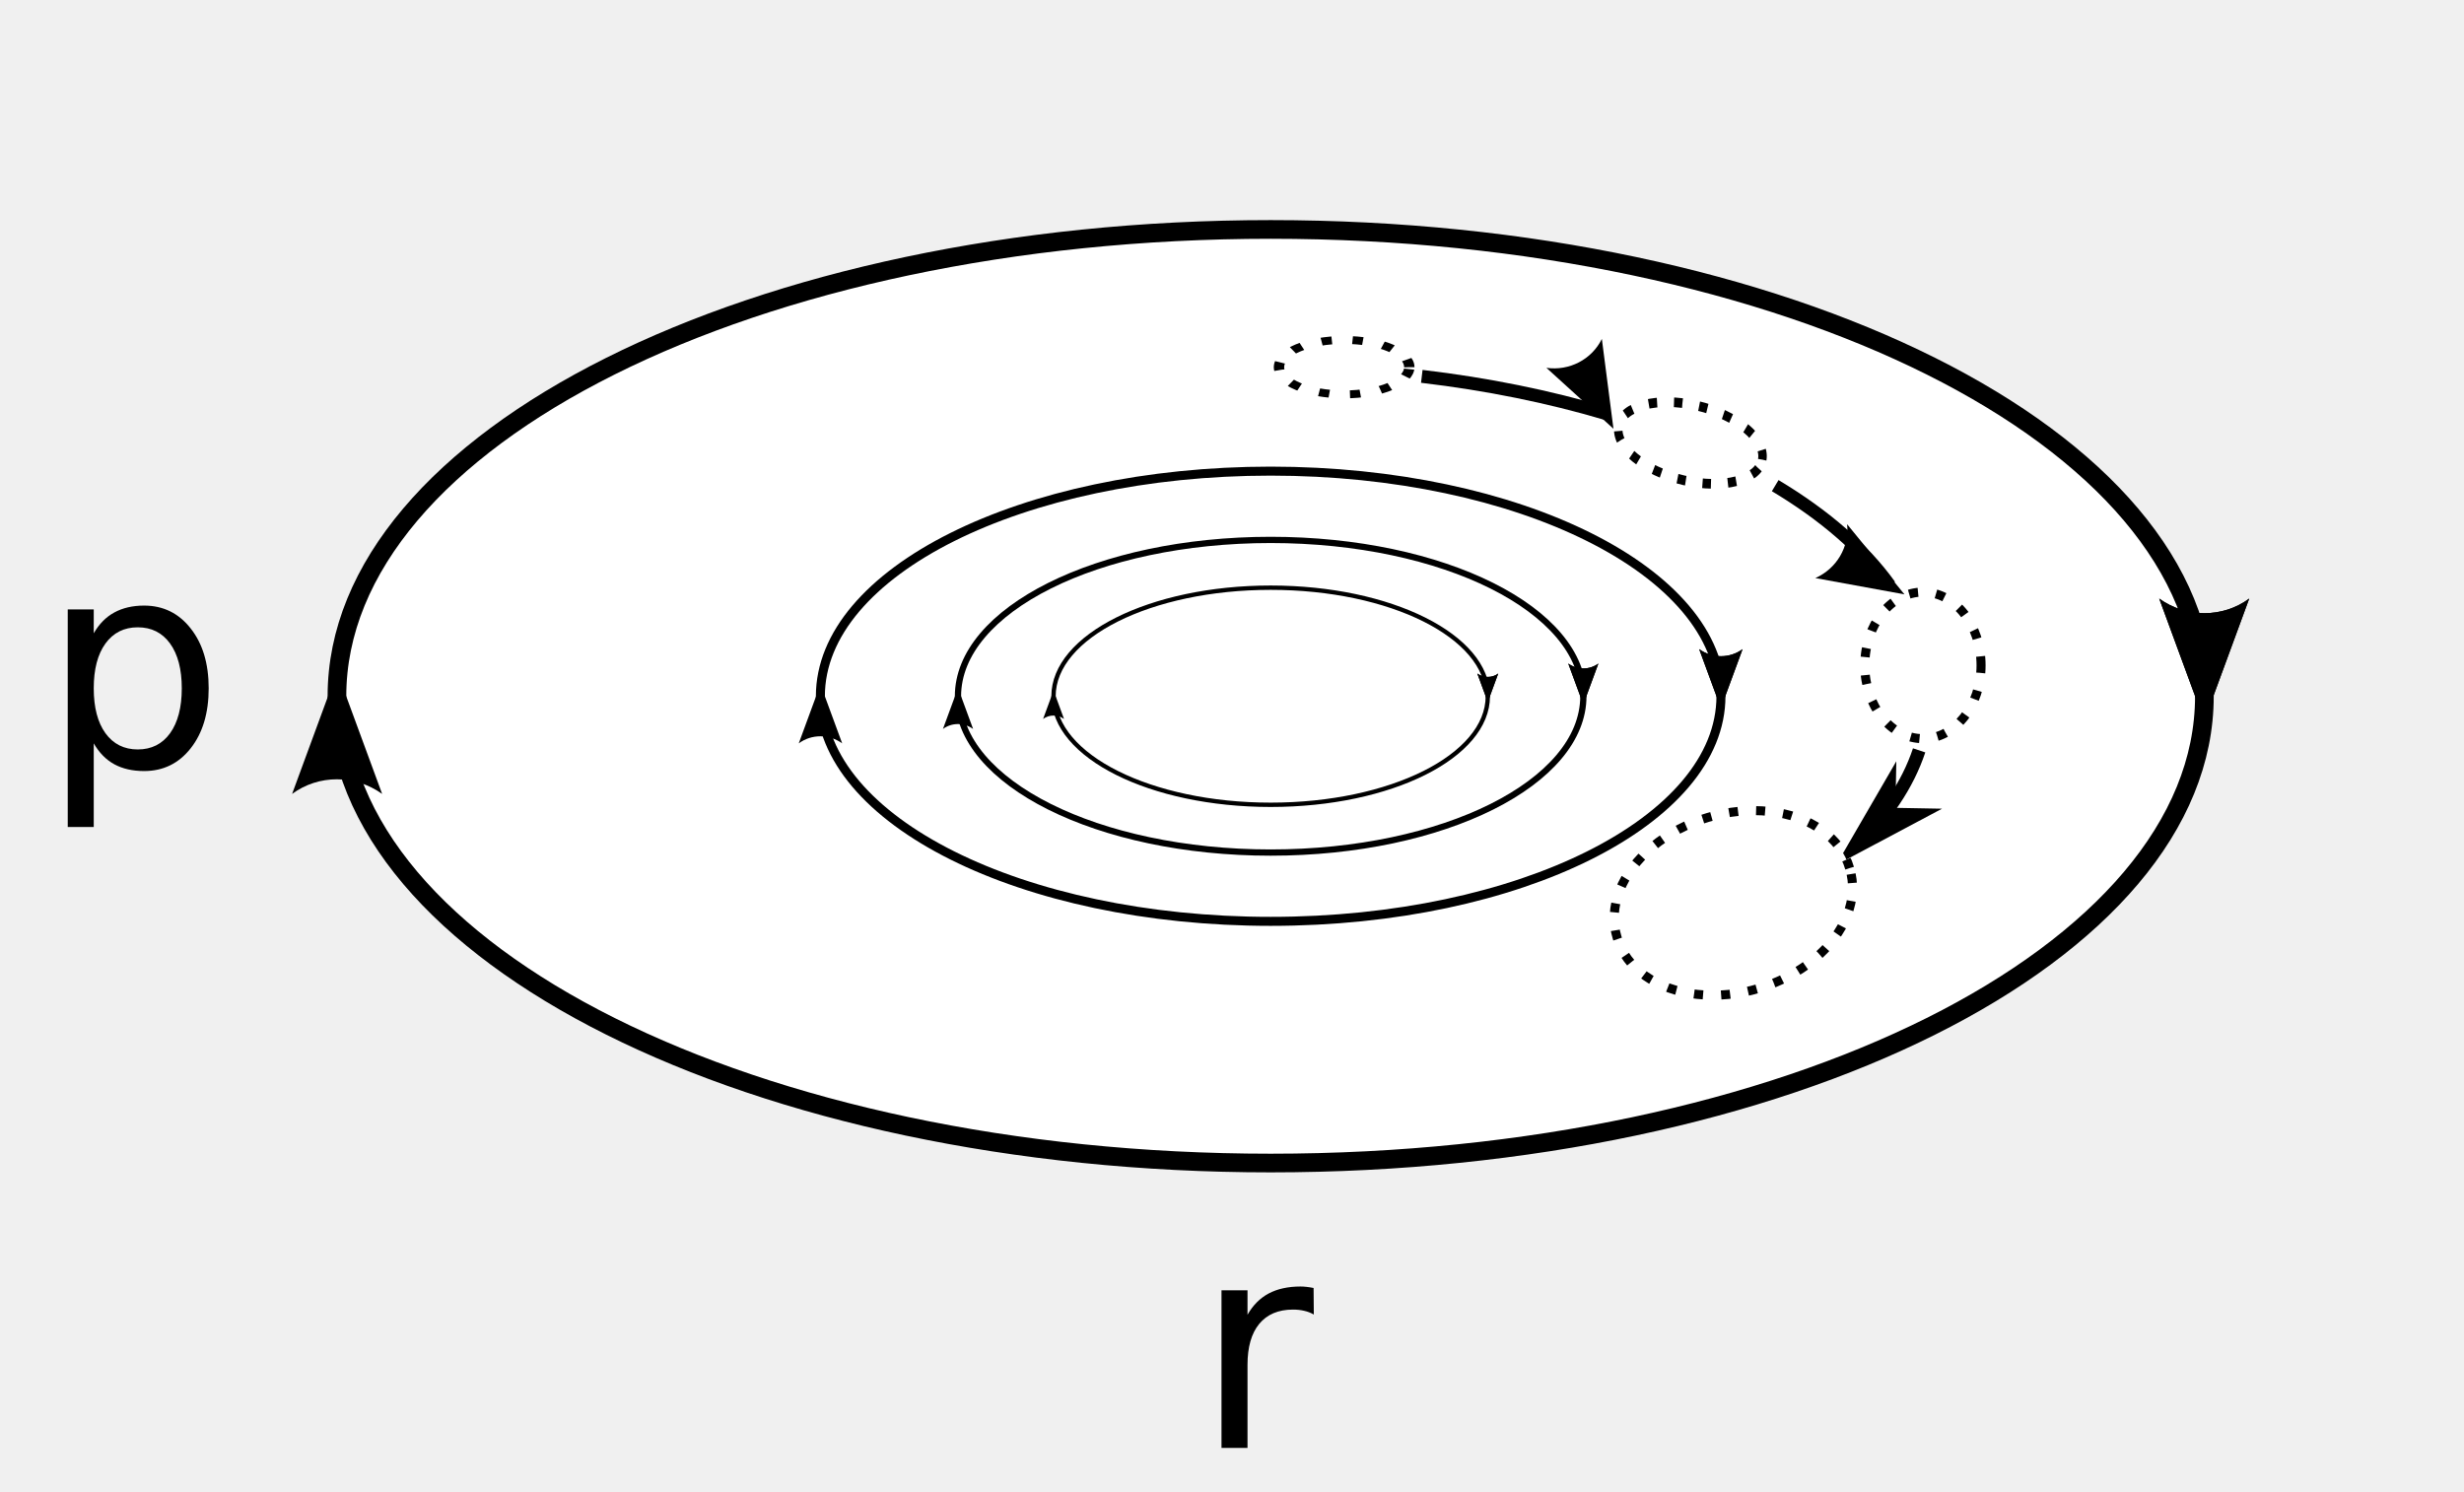
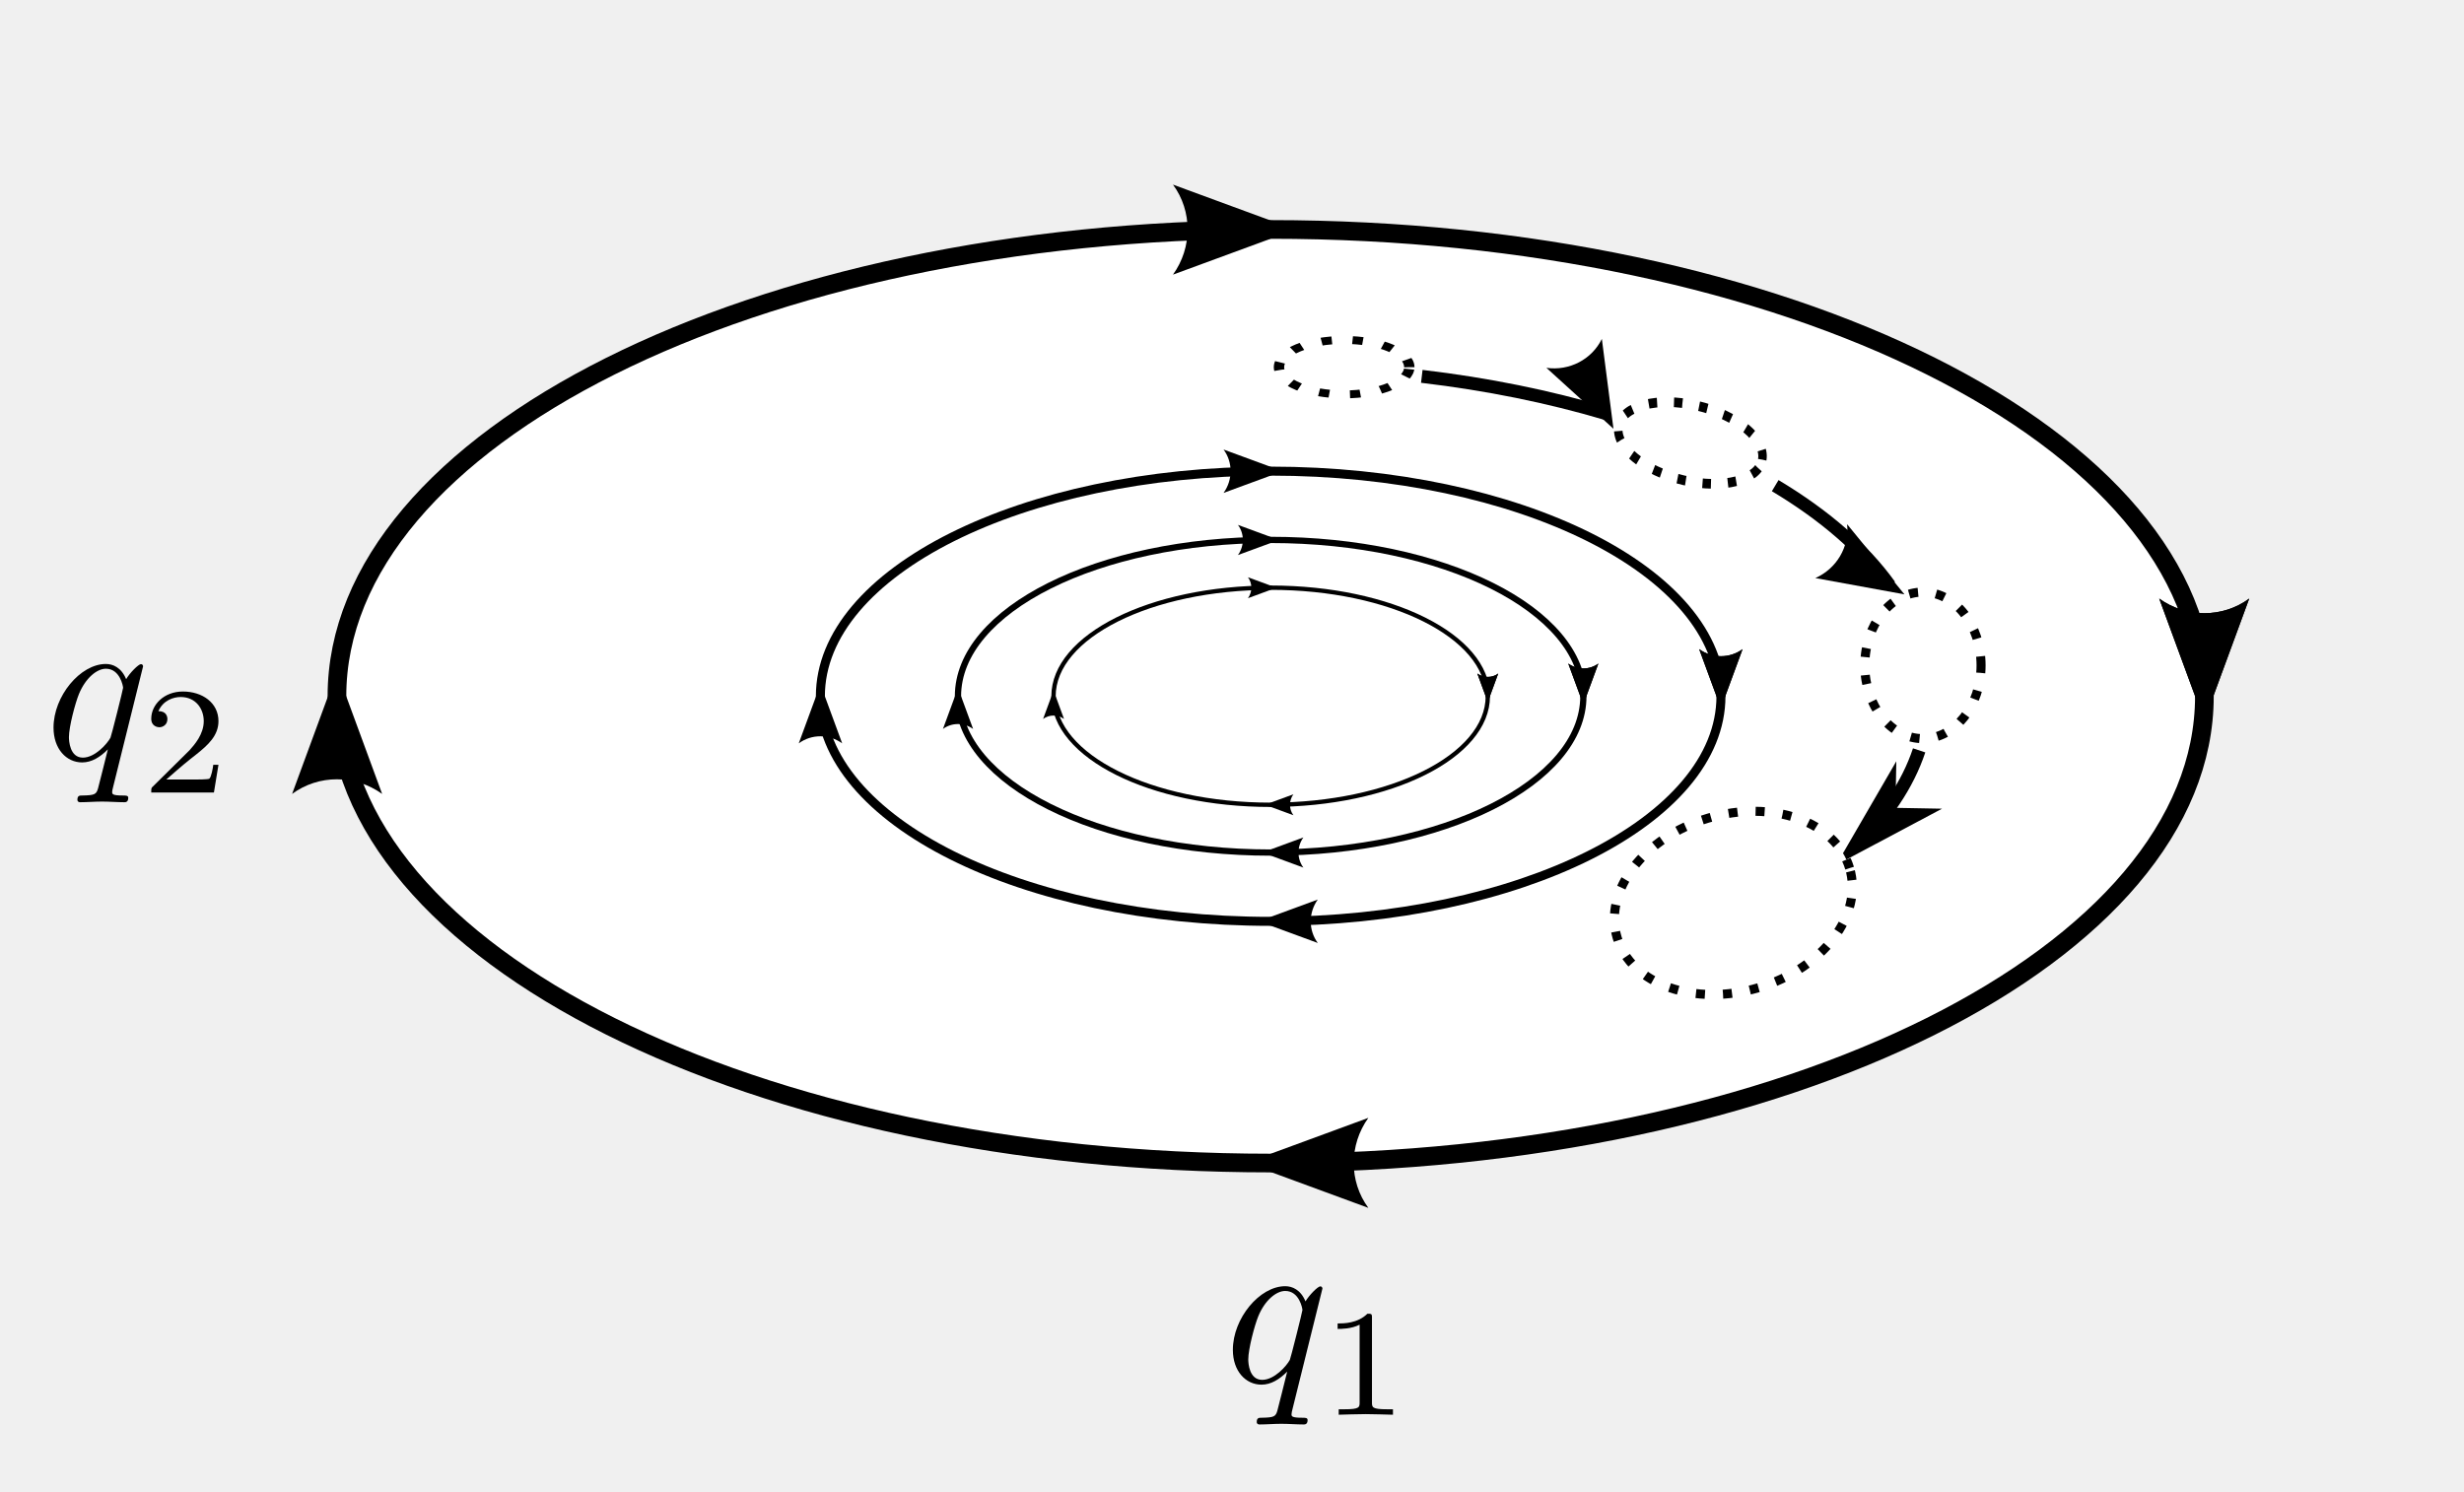
<svg xmlns="http://www.w3.org/2000/svg" width="342" height="207" id="svg2" version="1.0">
  <defs id="defs4">
    <marker orient="auto" refY="0" refX="0" id="Arrow1Mend" style="overflow:visible">
      <path id="path4613" d="M 0,0 L 5,-5 L -12.5,0 L 5,5 L 0,0 z" style="fill-rule:evenodd;stroke:#000000;stroke-width:1pt;marker-start:none" transform="matrix(-0.4,0,0,-0.4,-4,0)" />
    </marker>
    <marker orient="auto" refY="0" refX="0" id="Arrow1Mstart" style="overflow:visible">
      <path id="path4610" d="M 0,0 L 5,-5 L -12.5,0 L 5,5 L 0,0 z" style="fill-rule:evenodd;stroke:#000000;stroke-width:1pt;marker-start:none" transform="matrix(0.4,0,0,0.4,4,0)" />
    </marker>
    <marker orient="auto" refY="0" refX="0" id="Arrow2Mstart" style="overflow:visible">
      <path id="path4628" style="font-size:12px;fill-rule:evenodd;stroke-width:0.625;stroke-linejoin:round" d="M 8.719,4.034 L -2.207,0.016 L 8.719,-4.002 C 6.973,-1.63 6.983,1.616 8.719,4.034 z" transform="scale(0.6,0.6)" />
    </marker>
    <marker orient="auto" refY="0" refX="0" id="Arrow1Lstart" style="overflow:visible">
      <path id="path4604" d="M 0,0 L 5,-5 L -12.5,0 L 5,5 L 0,0 z" style="fill-rule:evenodd;stroke:#000000;stroke-width:1pt;marker-start:none" transform="matrix(0.8,0,0,0.8,10,0)" />
    </marker>
  </defs>
  <g id="layer1" transform="translate(-3.632812,-108.9765)">
-     <text xml:space="preserve" style="font-size:40px;font-style:normal;font-weight:normal;fill:#000000;fill-opacity:1;stroke:none;stroke-width:1px;stroke-linecap:butt;stroke-linejoin:miter;stroke-opacity:1;font-family:Bitstream Vera Sans" x="9.396" y="215.45" id="text2385">
-       <tspan id="tspan2387" x="9.396" y="215.45">p</tspan>
-     </text>
-     <text xml:space="preserve" style="font-size:40px;font-style:normal;font-weight:normal;fill:#000000;fill-opacity:1;stroke:none;stroke-width:1px;stroke-linecap:butt;stroke-linejoin:miter;stroke-opacity:1;font-family:Bitstream Vera Sans" x="169.534" y="309.971" id="text2389">
-       <tspan id="tspan2391" x="169.534" y="309.971">r</tspan>
-     </text>
-     <path style="opacity:1;fill:#ffffff;fill-opacity:1;fill-rule:evenodd;stroke:#000000;stroke-width:1.8;stroke-linecap:butt;stroke-linejoin:miter;marker-start:url(#Arrow2Mstart);marker-mid:url(#Arrow2Mstart);marker-end:none;stroke-miterlimit:4.5;stroke-dasharray:none;stroke-opacity:1" id="path2393" d="M 270,180 A 90,45 0 1 1 90,180 A 90,45 0 1 1 270,180 z" transform="matrix(1,0,0,-1,0,385.6267)" />
-     <path d="M 270,180 A 90,45 0 1 1 90,180 A 90,45 0 1 1 270,180 z" id="path10068" style="opacity:1;fill:#ffffff;fill-opacity:1;fill-rule:evenodd;stroke:#000000;stroke-width:1.8;stroke-linecap:butt;stroke-linejoin:miter;marker-start:url(#Arrow2Mstart);marker-mid:url(#Arrow2Mstart);marker-end:none;stroke-miterlimit:4.5;stroke-dasharray:none;stroke-opacity:1" transform="matrix(1.44,0,0,-1.44,-79.2,464.8267)" />
+     <path style="opacity:1;fill:#ffffff;fill-opacity:1;fill-rule:evenodd;stroke:#000000;stroke-width:1.8;stroke-linecap:butt;stroke-linejoin:miter;marker-start:url(#Arrow2Mstart);marker-mid:url(#Arrow2Mstart);marker-end:none;stroke-miterlimit:4.5;stroke-dasharray:none;stroke-opacity:1" id="path2393" d="m 270,180 c 0,24.853 -40.294,45 -90,45 -49.706,0 -90,-20.147 -90,-45 0,-24.853 40.294,-45 90,-45 49.706,0 90,20.147 90,45 z" transform="matrix(1,0,0,-1,0,385.6267)" />
+     <path d="m 270,180 c 0,24.853 -40.294,45 -90,45 -49.706,0 -90,-20.147 -90,-45 0,-24.853 40.294,-45 90,-45 49.706,0 90,20.147 90,45 z" id="path10068" style="opacity:1;fill:#ffffff;fill-opacity:1;fill-rule:evenodd;stroke:#000000;stroke-width:1.8;stroke-linecap:butt;stroke-linejoin:miter;marker-start:url(#Arrow2Mstart);marker-mid:url(#Arrow2Mstart);marker-end:none;stroke-miterlimit:4.5;stroke-dasharray:none;stroke-opacity:1" transform="matrix(1.44,0,0,-1.44,-79.2,464.8267)" />
    <path style="fill:#ffffff;fill-opacity:1;fill-rule:evenodd;stroke:#000000;stroke-width:1.776;stroke-linecap:butt;stroke-linejoin:miter;stroke-miterlimit:4.5;stroke-opacity:1;marker-start:url(#Arrow1Mstart);marker-mid:url(#Arrow2Mstart);marker-end:none" d="M 259.947,159.323 C 264.195,163.418 267.221,167.88 268.784,172.589 M 225.861,218.721 C 218.139,221.014 209.674,222.745 200.691,223.803 M 264.758,195.161 C 261.153,200.194 255.805,204.813 249.078,208.837" id="path2405" transform="matrix(1.01376,0,0,-1.01376,-2.4768,388.1035)" />
-     <path d="M 270,180 A 90,45 0 1 1 90,180 A 90,45 0 1 1 270,180 z" id="path10072" style="opacity:1;fill:#ffffff;fill-opacity:1;fill-rule:evenodd;stroke:#000000;stroke-width:1.8;stroke-linecap:butt;stroke-linejoin:miter;marker-start:url(#Arrow2Mstart);marker-mid:url(#Arrow2Mstart);marker-end:none;stroke-miterlimit:4.5;stroke-dasharray:none;stroke-opacity:1" transform="matrix(0.69444,0,0,-0.69444,55.0008,330.6259)" />
-     <path style="opacity:1;fill:#ffffff;fill-opacity:1;stroke:#000000;stroke-width:0.961;stroke-miterlimit:4.5;stroke-dasharray:0.961, 1.922;stroke-dashoffset:0;stroke-opacity:1" id="path10098" d="M 189.664,217.752 A 6.04,3.322 0 1 1 177.584,217.752 A 6.04,3.322 0 1 1 189.664,217.752 z" transform="matrix(1.497167,0,0,-1.138179,-84.71778,407.7862)" />
-     <path style="opacity:1;fill:#ffffff;fill-opacity:1;stroke:#000000;stroke-width:1.08;stroke-miterlimit:4.5;stroke-dasharray:1.08, 2.16;stroke-dashoffset:0;stroke-opacity:1" id="path10100" d="M 261.544,182.114 A 6.946,8.758 0 1 1 247.651,182.114 A 6.946,8.758 0 1 1 261.544,182.114 z" transform="matrix(1.161558,0,0,-1.161558,-25.19674,412.8771)" />
-     <path style="opacity:1;fill:#ffffff;fill-opacity:1;stroke:#000000;stroke-width:1.15;stroke-miterlimit:4.5;stroke-dasharray:1.15, 2.299;stroke-dashoffset:0;stroke-opacity:1" id="path10102" d="M 234.362,213.523 A 9.966,4.53 0 1 1 214.43,213.523 A 9.966,4.53 0 1 1 234.362,213.523 z" transform="matrix(1.000552,0.2318215,0.2029048,-1.143143,-29.58613,362.5383)" />
-     <path style="opacity:1;fill:#ffffff;fill-opacity:1;stroke:#000000;stroke-width:1.08;stroke-miterlimit:4.5;stroke-dasharray:1.08, 2.16;stroke-dashoffset:0;stroke-opacity:1" id="path10104" d="M 246.443,153.725 A 14.497,10.57 0 1 1 217.45,153.725 A 14.497,10.57 0 1 1 246.443,153.725 z" transform="matrix(1.11271,-0.3333066,-0.3333066,-1.11271,37.37086,482.6772)" />
-     <path transform="matrix(0.4822469,0,0,-0.4822469,93.19556,292.4311)" style="opacity:1;fill:#ffffff;fill-opacity:1;fill-rule:evenodd;stroke:#000000;stroke-width:1.8;stroke-linecap:butt;stroke-linejoin:miter;marker-start:url(#Arrow2Mstart);marker-mid:url(#Arrow2Mstart);marker-end:none;stroke-miterlimit:4.5;stroke-dasharray:none;stroke-opacity:1" id="path10074" d="M 270,180 A 90,45 0 1 1 90,180 A 90,45 0 1 1 270,180 z" />
-     <path d="M 270,180 A 90,45 0 1 1 90,180 A 90,45 0 1 1 270,180 z" id="path10076" style="opacity:1;fill:#ffffff;fill-opacity:1;fill-rule:evenodd;stroke:#000000;stroke-width:1.8;stroke-linecap:butt;stroke-linejoin:miter;marker-start:url(#Arrow2Mstart);marker-mid:url(#Arrow2Mstart);marker-end:none;stroke-miterlimit:4.5;stroke-dasharray:none;stroke-opacity:1" transform="matrix(0.3348915,0,0,-0.3348915,119.7195,265.9072)" />
+     <path d="m 270,180 c 0,24.853 -40.294,45 -90,45 -49.706,0 -90,-20.147 -90,-45 0,-24.853 40.294,-45 90,-45 49.706,0 90,20.147 90,45 z" id="path10072" style="opacity:1;fill:#ffffff;fill-opacity:1;fill-rule:evenodd;stroke:#000000;stroke-width:1.8;stroke-linecap:butt;stroke-linejoin:miter;marker-start:url(#Arrow2Mstart);marker-mid:url(#Arrow2Mstart);marker-end:none;stroke-miterlimit:4.5;stroke-dasharray:none;stroke-opacity:1" transform="matrix(0.69444,0,0,-0.69444,55.0008,330.6259)" />
+     <path style="opacity:1;fill:#ffffff;fill-opacity:1;stroke:#000000;stroke-width:0.961;stroke-miterlimit:4.5;stroke-dasharray:0.961, 1.922;stroke-dashoffset:0;stroke-opacity:1" id="path10098" d="m 189.664,217.752 c 0,1.835 -2.704,3.322 -6.04,3.322 -3.336,0 -6.04,-1.487 -6.04,-3.322 0,-1.835 2.704,-3.322 6.04,-3.322 3.336,0 6.04,1.487 6.04,3.322 z" transform="matrix(1.497167,0,0,-1.138179,-84.71778,407.7862)" />
+     <path style="opacity:1;fill:#ffffff;fill-opacity:1;stroke:#000000;stroke-width:1.08;stroke-miterlimit:4.5;stroke-dasharray:1.08, 2.16;stroke-dashoffset:0;stroke-opacity:1" id="path10100" d="m 261.544,182.114 c 0,4.837 -3.11,8.758 -6.946,8.758 -3.836,0 -6.946,-3.921 -6.946,-8.758 0,-4.837 3.11,-8.758 6.946,-8.758 3.836,0 6.946,3.921 6.946,8.758 z" transform="matrix(1.161558,0,0,-1.161558,-25.19674,412.8771)" />
+     <path style="opacity:1;fill:#ffffff;fill-opacity:1;stroke:#000000;stroke-width:1.15;stroke-miterlimit:4.5;stroke-dasharray:1.15, 2.299;stroke-dashoffset:0;stroke-opacity:1" id="path10102" d="m 234.362,213.523 c 0,2.502 -4.462,4.53 -9.966,4.53 -5.504,0 -9.966,-2.028 -9.966,-4.53 0,-2.502 4.462,-4.53 9.966,-4.53 5.504,0 9.966,2.028 9.966,4.53 z" transform="matrix(1.000552,0.2318215,0.2029048,-1.143143,-29.58613,362.5383)" />
+     <path style="opacity:1;fill:#ffffff;fill-opacity:1;stroke:#000000;stroke-width:1.08;stroke-miterlimit:4.5;stroke-dasharray:1.08, 2.16;stroke-dashoffset:0;stroke-opacity:1" id="path10104" d="m 246.443,153.725 c 0,5.838 -6.49,10.57 -14.497,10.57 -8.006,0 -14.497,-4.733 -14.497,-10.57 0,-5.838 6.49,-10.57 14.497,-10.57 8.006,0 14.497,4.733 14.497,10.57 z" transform="matrix(1.11271,-0.3333066,-0.3333066,-1.11271,37.37086,482.6772)" />
+     <path transform="matrix(0.4822469,0,0,-0.4822469,93.19556,292.4311)" style="opacity:1;fill:#ffffff;fill-opacity:1;fill-rule:evenodd;stroke:#000000;stroke-width:1.8;stroke-linecap:butt;stroke-linejoin:miter;marker-start:url(#Arrow2Mstart);marker-mid:url(#Arrow2Mstart);marker-end:none;stroke-miterlimit:4.5;stroke-dasharray:none;stroke-opacity:1" id="path10074" d="m 270,180 c 0,24.853 -40.294,45 -90,45 -49.706,0 -90,-20.147 -90,-45 0,-24.853 40.294,-45 90,-45 49.706,0 90,20.147 90,45 z" />
+     <path d="m 270,180 c 0,24.853 -40.294,45 -90,45 -49.706,0 -90,-20.147 -90,-45 0,-24.853 40.294,-45 90,-45 49.706,0 90,20.147 90,45 z" id="path10076" style="opacity:1;fill:#ffffff;fill-opacity:1;fill-rule:evenodd;stroke:#000000;stroke-width:1.8;stroke-linecap:butt;stroke-linejoin:miter;marker-start:url(#Arrow2Mstart);marker-mid:url(#Arrow2Mstart);marker-end:none;stroke-miterlimit:4.5;stroke-dasharray:none;stroke-opacity:1" transform="matrix(0.3348915,0,0,-0.3348915,119.7195,265.9072)" />
+     <g id="g3029" transform="matrix(2.048604,0,0,2.048604,-160.0891,-64.90936)">
+       <g id="content" transform="matrix(0.2957143,0,0,-0.2957143,-51.75,256.5)" xml:space="preserve" stroke-miterlimit="10.433" font-style="normal" font-variant="normal" font-weight="normal" font-stretch="normal" font-size-adjust="none" letter-spacing="normal" word-spacing="normal" style="font-style:normal;font-variant:normal;font-weight:normal;font-stretch:normal;letter-spacing:normal;word-spacing:normal;text-anchor:start;fill:none;stroke:#000000;stroke-linecap:butt;stroke-linejoin:miter;stroke-miterlimit:10.433;stroke-opacity:1;stroke-dasharray:none;stroke-dashoffset:0">
+         <path d="m 478.04,427.67 -0.01,0.02 0,0.02 0,0.02 0,0.02 -0.01,0.02 0,0.02 -0.01,0.02 0,0.02 -0.01,0.02 -0.01,0.02 -0.01,0.02 -0.01,0.03 -0.01,0.02 -0.01,0.02 -0.02,0.02 -0.01,0.01 -0.02,0.02 -0.01,0.02 -0.02,0.02 -0.02,0.01 -0.02,0.02 -0.02,0.01 -0.02,0.02 -0.03,0.01 -0.02,0.01 -0.03,0.01 -0.02,0.01 -0.03,0 -0.03,0.01 -0.03,0 -0.03,0.01 -0.02,0 -0.01,0 c -0.55,0 -2.54,-1.99 -3.38,-3.44 -1.11,2.69 -3.05,3.48 -4.64,3.48 v -1.09 c 3.23,0 3.94,-4.03 3.94,-4.37 0,-0.32 -2.74,-11.22 -2.89,-11.43 -0.75,-1.39 -3.53,-4.57 -6.33,-4.57 h 0 c -2.99,0 -3.19,3.84 -3.19,4.68 0,2.39 1.44,7.82 2.3,9.91 1.53,3.69 4.12,5.78 6.17,5.78 v 1.09 c -5.88,0 -12,-7.37 -12,-14.59 0,-4.87 2.94,-7.97 6.56,-7.97 2.16,0 4.1,1.19 5.89,2.99 -0.45,-1.74 -2.09,-8.47 -2.25,-8.93 -0.39,-1.39 -0.79,-1.59 -3.58,-1.64 -0.65,0 -1.15,0 -1.15,-1 0,-0.04 0,-0.54 0.65,-0.54 1.6,0 3.33,0.15 4.99,0.15 1.69,0 3.48,-0.15 5.12,-0.15 0.25,0 0.89,0 0.89,1 0,0.54 -0.48,0.54 -1.28,0.54 -2.4,0 -2.4,0.36 -2.4,0.8 0,0.36 0.11,0.66 0.2,1.09 z" id="path3032" style="fill:#000000;stroke-width:0" />
+         <path d="m 495.31,405.11 h -1.19 c -0.09,-0.77 -0.45,-2.83 -0.9,-3.18 -0.27,-0.2 -2.95,-0.2 -3.44,-0.2 h -6.42 c 3.66,3.23 4.87,4.2 6.97,5.84 2.58,2.07 4.98,4.22 4.98,7.54 0,4.21 -3.69,6.79 -8.15,6.79 -4.32,0 -7.25,-3.03 -7.25,-6.23 0,-1.78 1.5,-1.96 1.86,-1.96 0.82,0 1.84,0.6 1.84,1.85 0,0.62 -0.25,1.84 -2.06,1.84 1.07,2.47 3.45,3.24 5.09,3.24 3.48,0 5.3,-2.71 5.3,-5.53 0,-3.04 -2.16,-5.44 -3.28,-6.69 l -8.39,-8.3 c -0.36,-0.31 -0.36,-0.39 -0.36,-1.36 h 14.36 z" id="path3034" style="fill:#000000;stroke-width:0" />
+       </g>
+     </g>
+     <g id="g3090" transform="matrix(2.048604,0,0,2.048604,3.602202,21.46648)">
+       <g word-spacing="normal" letter-spacing="normal" font-size-adjust="none" font-stretch="normal" font-weight="normal" font-variant="normal" font-style="normal" stroke-miterlimit="10.433" xml:space="preserve" transform="matrix(0.2957143,0,0,-0.2957143,-51.75,256.5)" id="g3092" style="font-style:normal;font-variant:normal;font-weight:normal;font-stretch:normal;letter-spacing:normal;word-spacing:normal;text-anchor:start;fill:none;stroke:#000000;stroke-linecap:butt;stroke-linejoin:miter;stroke-miterlimit:10.433;stroke-opacity:1;stroke-dasharray:none;stroke-dashoffset:0">
+         <path id="path3094" d="m 478.04,427.67 -0.01,0.02 0,0.02 0,0.02 0,0.02 -0.01,0.02 0,0.02 -0.01,0.02 0,0.02 -0.01,0.02 -0.01,0.02 -0.01,0.02 -0.01,0.03 -0.01,0.02 -0.01,0.02 -0.02,0.02 -0.01,0.01 -0.02,0.02 -0.01,0.02 -0.02,0.02 -0.02,0.01 -0.02,0.02 -0.02,0.01 -0.02,0.02 -0.03,0.01 -0.02,0.01 -0.03,0.01 -0.02,0.01 -0.03,0 -0.03,0.01 -0.03,0 -0.03,0.01 -0.02,0 -0.01,0 c -0.55,0 -2.54,-1.99 -3.38,-3.44 -1.11,2.69 -3.05,3.48 -4.64,3.48 v -1.09 c 3.23,0 3.94,-4.03 3.94,-4.37 0,-0.32 -2.74,-11.22 -2.89,-11.43 -0.75,-1.39 -3.53,-4.57 -6.33,-4.57 h 0 c -2.99,0 -3.19,3.84 -3.19,4.68 0,2.39 1.44,7.82 2.3,9.91 1.53,3.69 4.12,5.78 6.17,5.78 v 1.09 c -5.88,0 -12,-7.37 -12,-14.59 0,-4.87 2.94,-7.97 6.56,-7.97 2.16,0 4.1,1.19 5.89,2.99 -0.45,-1.74 -2.09,-8.47 -2.25,-8.93 -0.39,-1.39 -0.79,-1.59 -3.58,-1.64 -0.65,0 -1.15,0 -1.15,-1 0,-0.04 0,-0.54 0.65,-0.54 1.6,0 3.33,0.15 4.99,0.15 1.69,0 3.48,-0.15 5.12,-0.15 0.25,0 0.89,0 0.89,1 0,0.54 -0.48,0.54 -1.28,0.54 -2.4,0 -2.4,0.36 -2.4,0.8 0,0.36 0.11,0.66 0.2,1.09 z" style="fill:#000000;stroke-width:0" />
+         <path id="path3096" d="m 489.39,420.92 0,0.04 0,0.04 0,0.05 0,0.04 0,0.03 0,0.04 0,0.04 0,0.03 -0.01,0.04 0,0.03 0,0.03 0,0.03 0,0.03 -0.01,0.03 0,0.03 0,0.02 -0.01,0.03 0,0.02 -0.01,0.03 0,0.02 -0.02,0.04 -0.01,0.04 -0.02,0.03 -0.02,0.03 -0.02,0.03 -0.02,0.03 -0.03,0.02 -0.03,0.02 -0.04,0.02 -0.03,0.01 -0.04,0.01 -0.05,0.02 -0.02,0 -0.03,0 -0.02,0.01 -0.03,0 -0.02,0.01 -0.03,0 -0.03,0 -0.03,0 -0.04,0 -0.03,0.01 -0.03,0 -0.04,0 -0.04,0 -0.03,0 -0.04,0 -0.04,0 -0.04,0 -0.05,0 -0.04,0 -0.05,0 c -2.23,-2.2 -5.39,-2.23 -6.82,-2.23 v -1.25 c 0.84,0 3.14,0 5.04,0.97 v -17.77 c 0,-1.16 0,-1.61 -3.48,-1.61 h -1.31 v -1.25 c 0.62,0.03 4.9,0.14 6.2,0.14 1.08,0 5.47,-0.11 6.23,-0.14 v 1.25 h -1.32 c -3.49,0 -3.49,0.45 -3.49,1.61 z" style="fill:#000000;stroke-width:0" />
+       </g>
+     </g>
  </g>
</svg>
